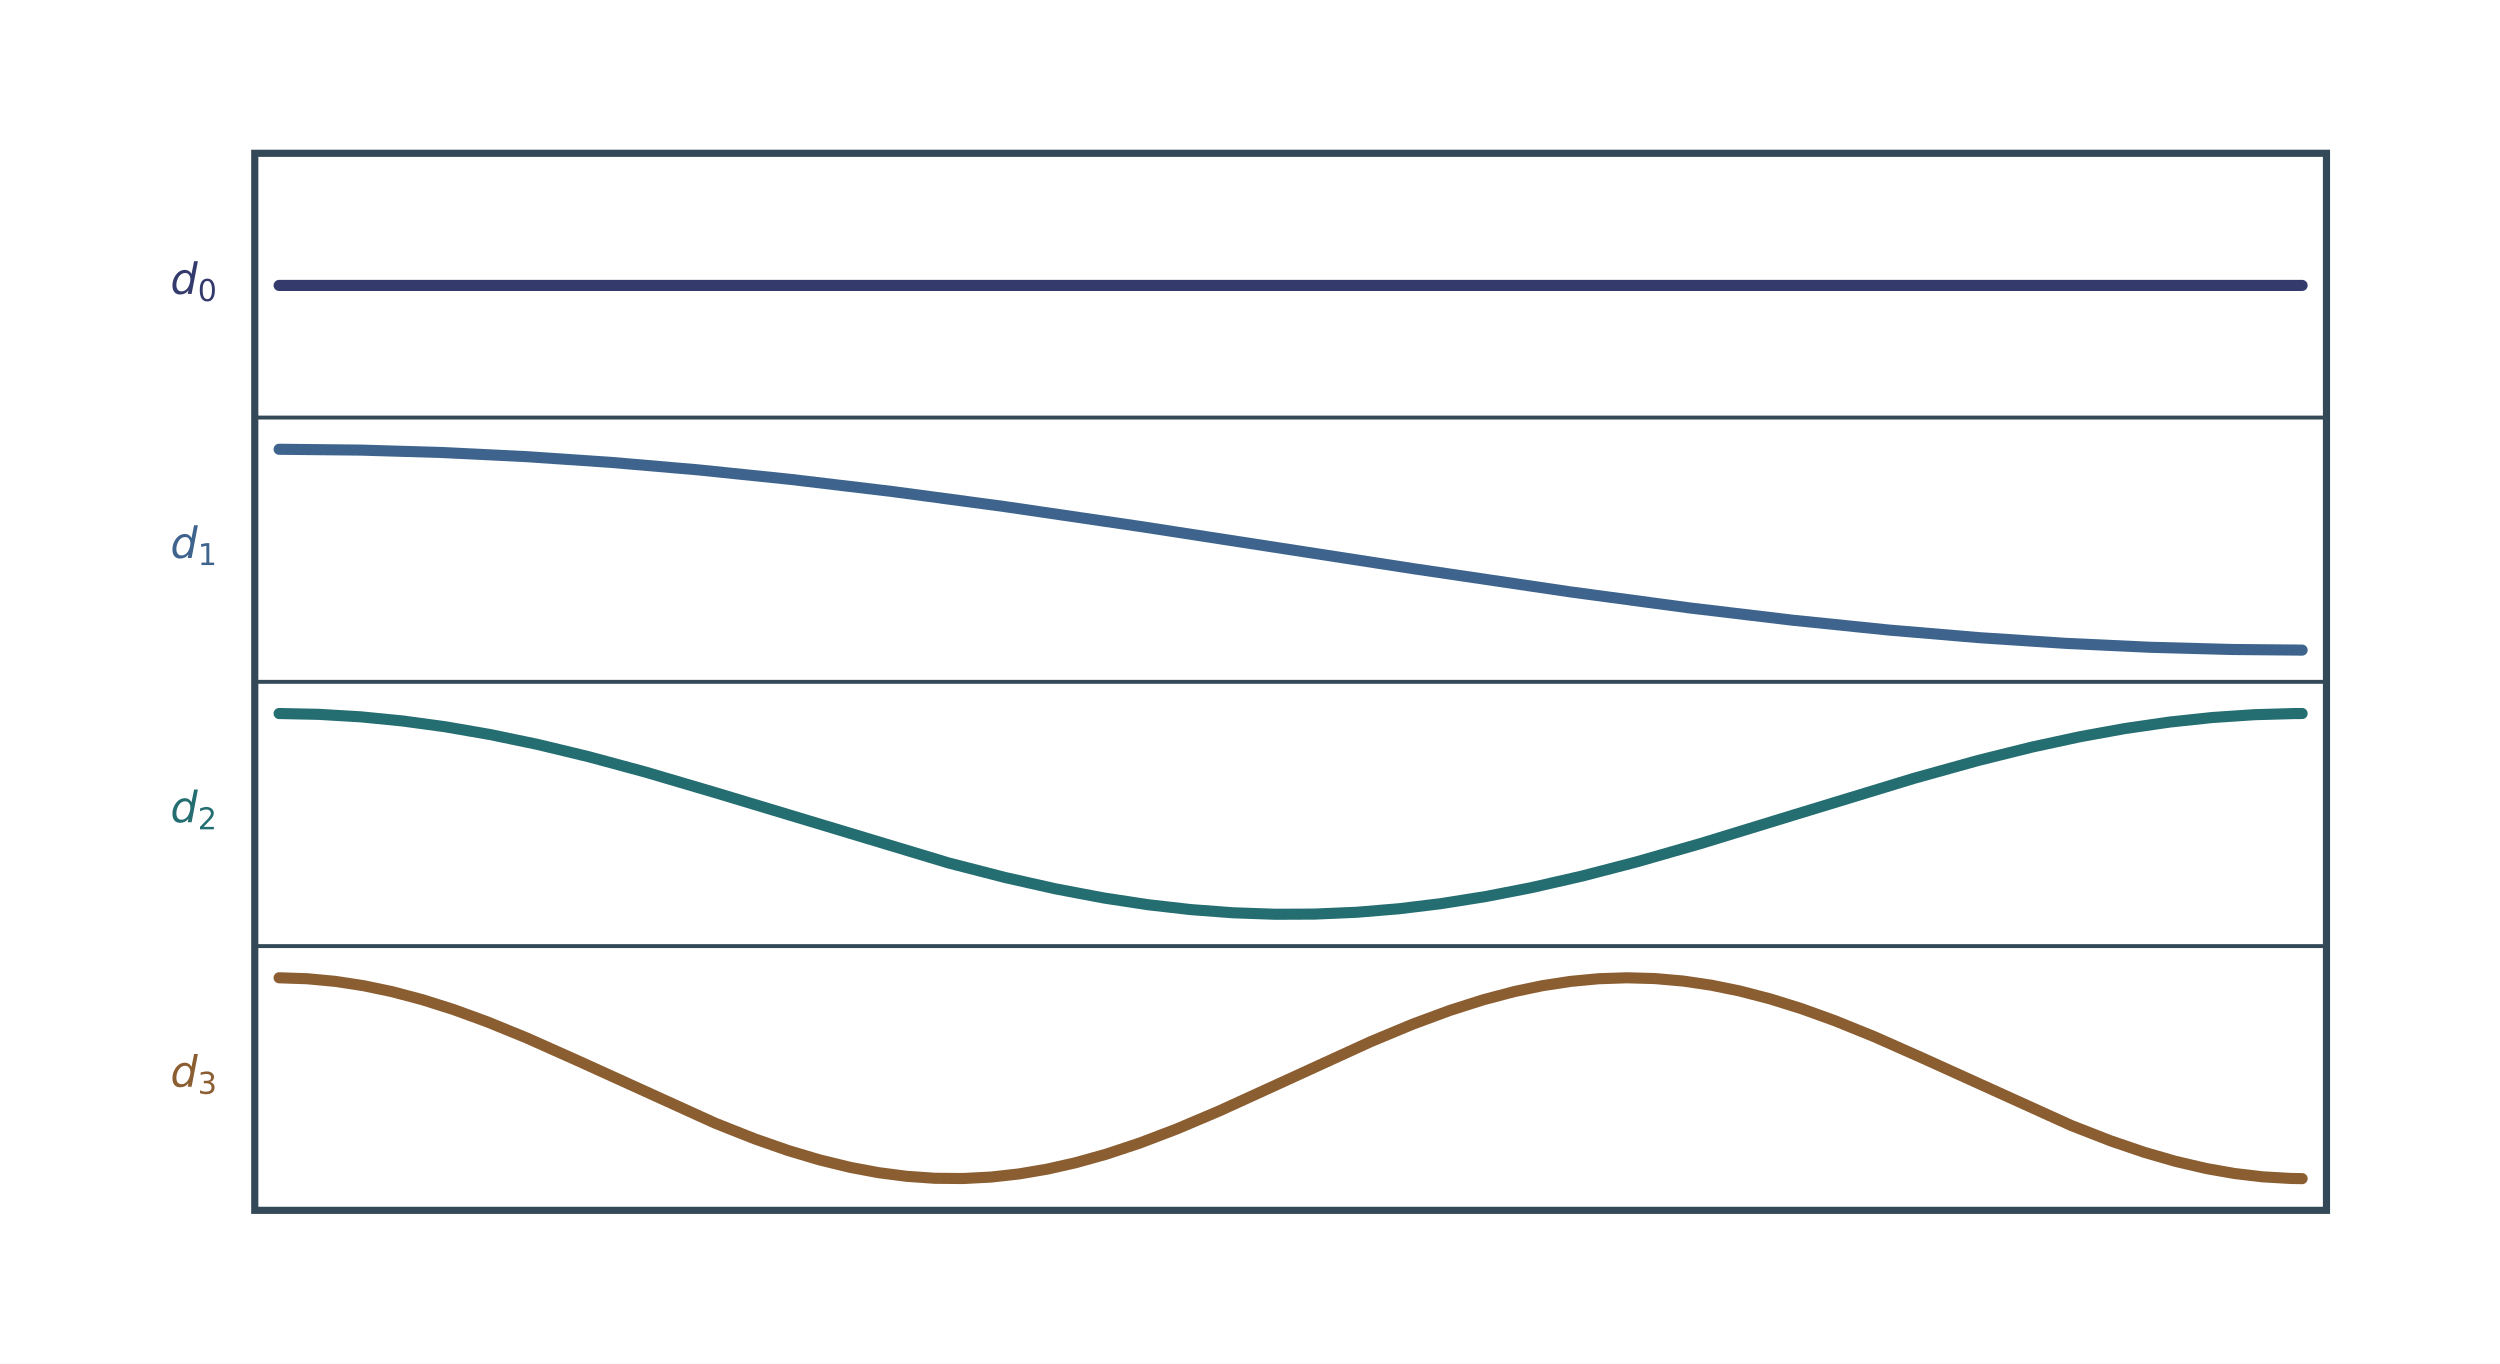
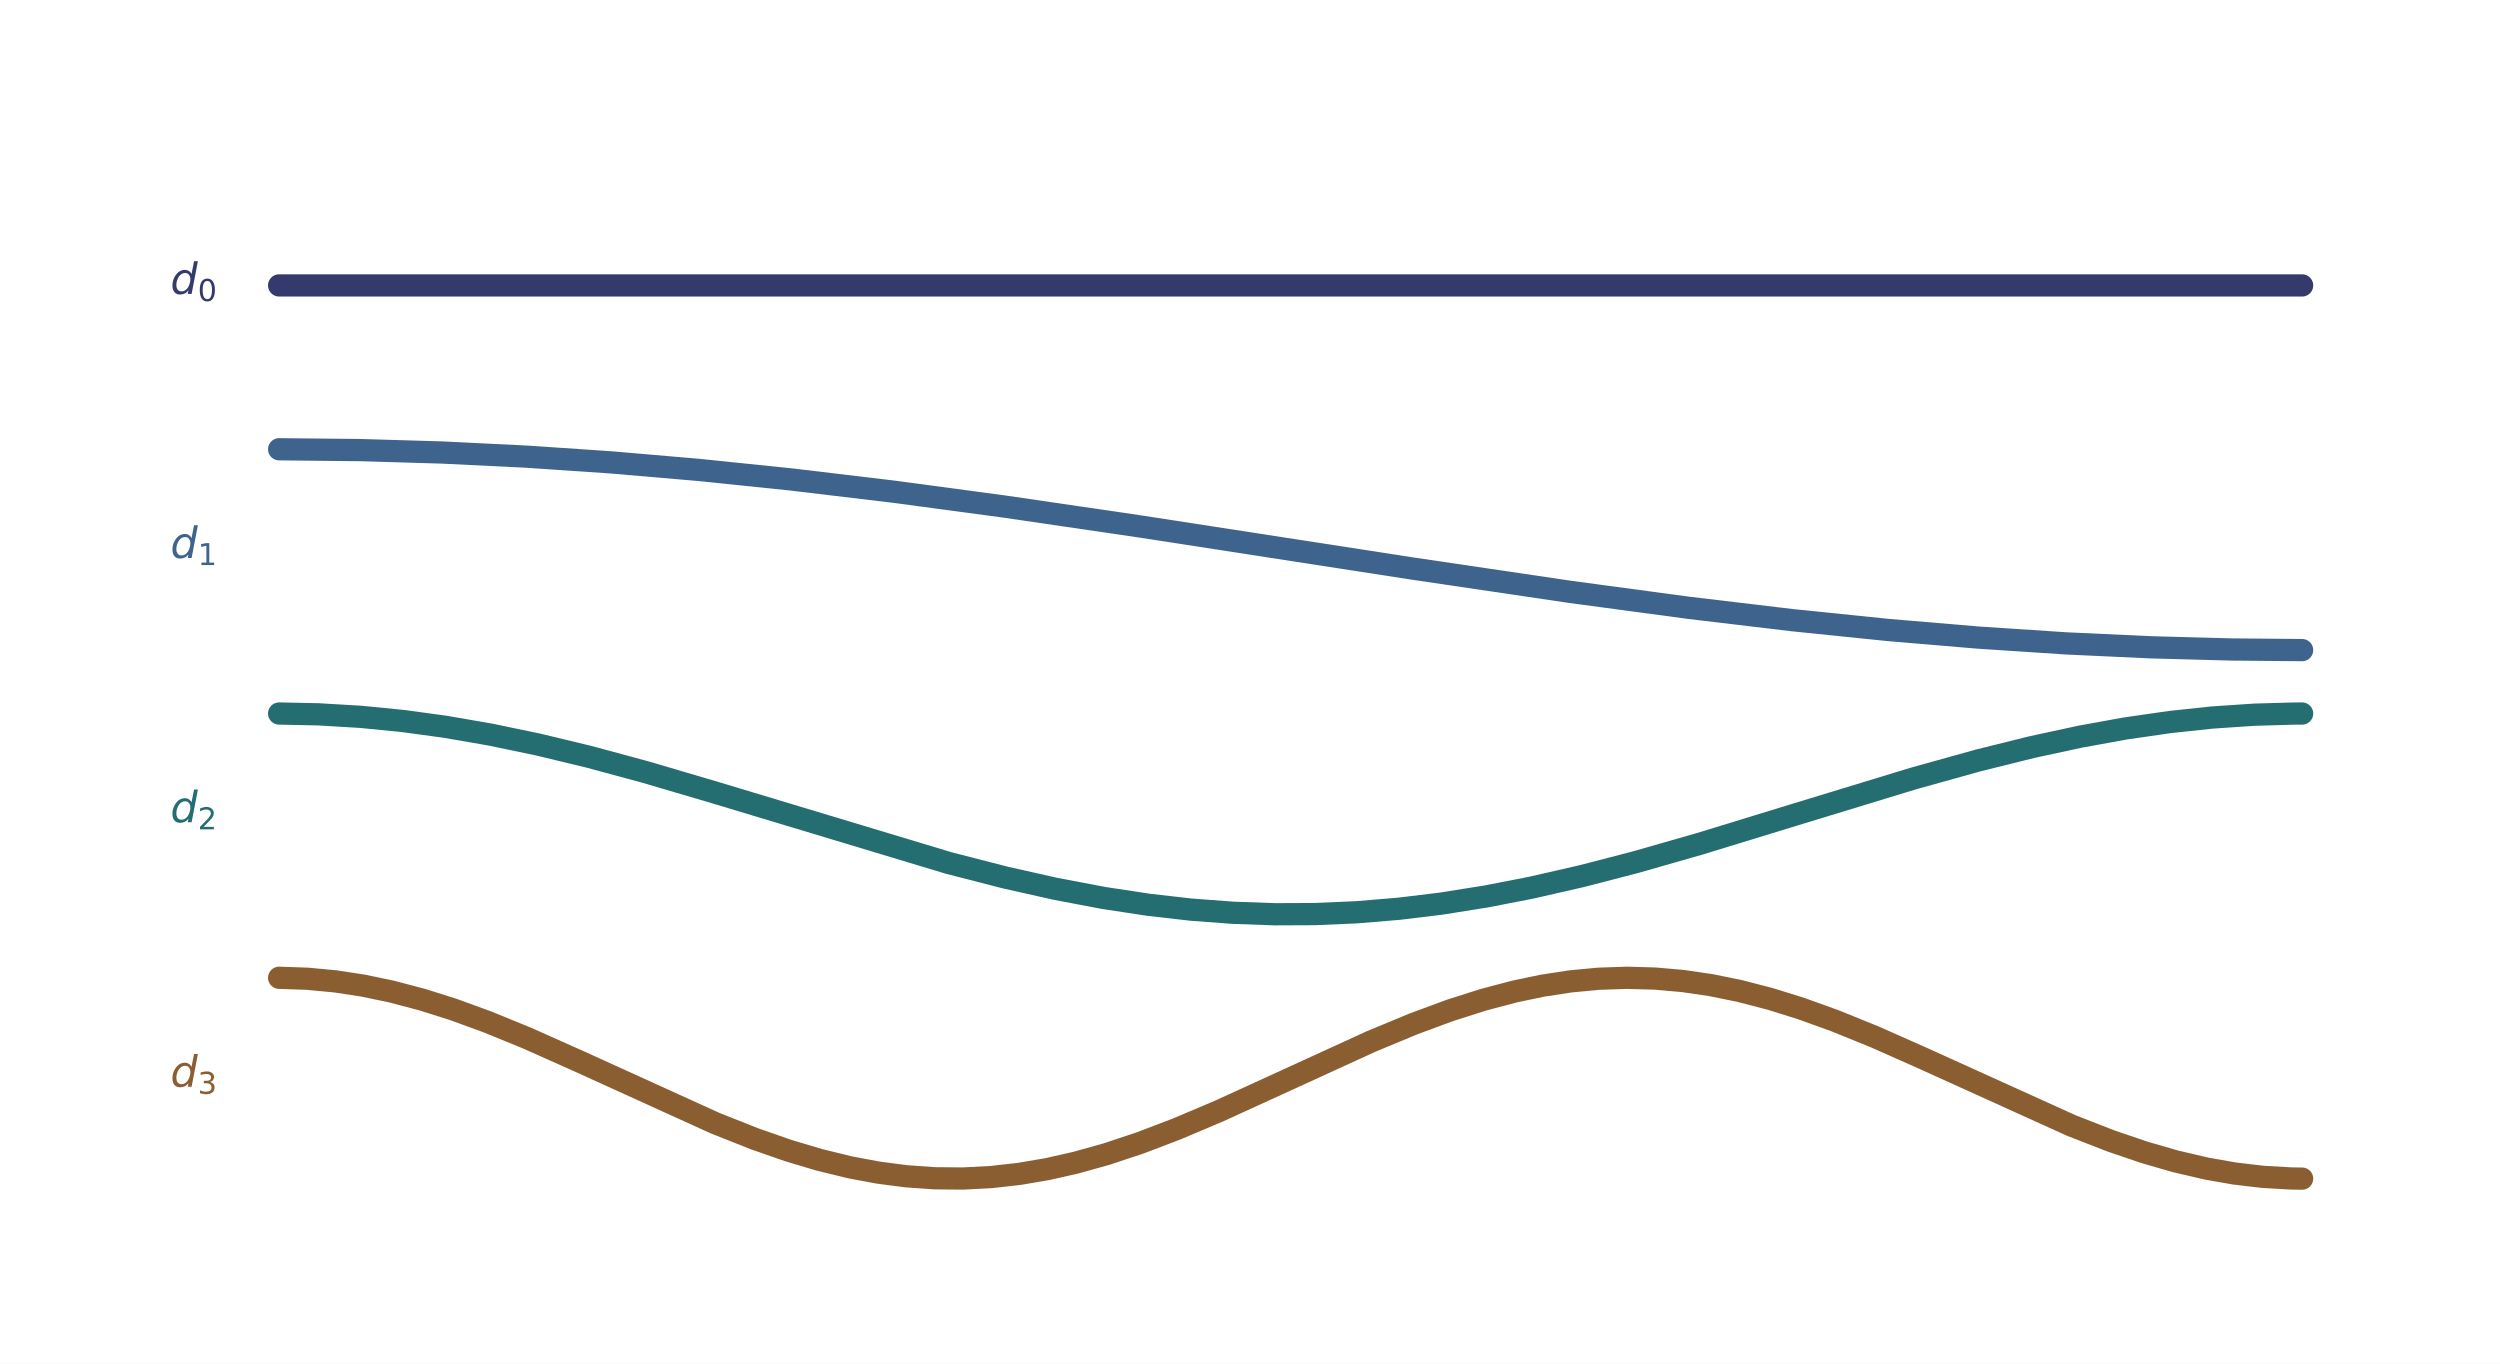
<svg xmlns="http://www.w3.org/2000/svg" width="348.48pt" height="190.08pt" viewBox="0 0 348.48 190.08" version="1.1">
  <defs>
    <style type="text/css">*{stroke-linejoin: round; stroke-linecap: butt}</style>
  </defs>
  <g id="figure_1">
    <g id="patch_1">
      <path d="M 0 190.08 L 348.48 190.08 L 348.48 0 L 0 0 z " style="fill: #ffffff" />
    </g>
    <g id="axes_1">
      <g id="text_1">
        <g style="fill: #353a6c" transform="translate(23.75573 41.41331)">
          <text>
            <tspan x="0" y="-0.438" style="font-style: oblique; font-size: 6px; font-family: 'DejaVu Sans'; fill: #353a6c">d</tspan>
            <tspan x="3.809" y="0.547" style="font-size: 4.2px; font-family: 'DejaVu Sans'; fill: #353a6c">0</tspan>
          </text>
        </g>
      </g>
      <g id="text_2">
        <g style="fill: #3e648e" transform="translate(23.75573 78.21944)">
          <text>
            <tspan x="0" y="-0.438" style="font-style: oblique; font-size: 6px; font-family: 'DejaVu Sans'; fill: #3e648e">d</tspan>
            <tspan x="3.809" y="0.547" style="font-size: 4.2px; font-family: 'DejaVu Sans'; fill: #3e648e">1</tspan>
          </text>
        </g>
      </g>
      <g id="text_3">
        <g style="fill: #246d70" transform="translate(23.75573 115.0556)">
          <text>
            <tspan x="0" y="-0.438" style="font-style: oblique; font-size: 6px; font-family: 'DejaVu Sans'; fill: #246d70">d</tspan>
            <tspan x="3.809" y="0.547" style="font-size: 4.2px; font-family: 'DejaVu Sans'; fill: #246d70">2</tspan>
          </text>
        </g>
      </g>
      <g id="text_4">
        <g style="fill: #8b5e32" transform="translate(23.75573 151.9217)">
          <text>
            <tspan x="0" y="-0.438" style="font-style: oblique; font-size: 6px; font-family: 'DejaVu Sans'; fill: #8b5e32">d</tspan>
            <tspan x="3.809" y="0.547" style="font-size: 4.2px; font-family: 'DejaVu Sans'; fill: #8b5e32">3</tspan>
          </text>
        </g>
      </g>
      <g id="line2d_1">
-         <path d="M 38.909 39.786 L 320.895 39.786 L 320.895 39.786 " clip-path="url(#p9a3352ac86)" style="fill: none; stroke: #353a6c; stroke-width: 1.55; stroke-linecap: round" />
+         <path d="M 38.909 39.786 L 320.895 39.786 L 320.895 39.786 " clip-path="url(#p859cb6fbc4)" style="fill: none; stroke: #353a6c; stroke-width: 3.1; stroke-linecap: round" />
      </g>
      <g id="line2d_2">
-         <path d="M 38.909 62.624 L 50.283 62.74 L 61.656 63.078 L 73.422 63.655 L 85.188 64.454 L 97.346 65.498 L 110.288 66.833 L 124.407 68.518 L 140.095 70.623 L 158.92 73.384 L 196.963 79.263 L 218.925 82.51 L 235.398 84.726 L 249.909 86.455 L 263.243 87.819 L 275.793 88.879 L 287.951 89.679 L 299.717 90.226 L 311.091 90.533 L 320.895 90.62 L 320.895 90.62 " clip-path="url(#p9a3352ac86)" style="fill: none; stroke: #3e648e; stroke-width: 1.55; stroke-linecap: round" />
+         <path d="M 38.909 62.624 L 50.283 62.74 L 61.656 63.078 L 73.422 63.655 L 85.188 64.454 L 97.346 65.498 L 110.288 66.833 L 124.407 68.518 L 140.095 70.623 L 158.92 73.384 L 196.963 79.263 L 218.925 82.51 L 235.398 84.726 L 249.909 86.455 L 263.243 87.819 L 275.793 88.879 L 287.951 89.679 L 299.717 90.226 L 311.091 90.533 L 320.895 90.62 L 320.895 90.62 " clip-path="url(#p859cb6fbc4)" style="fill: none; stroke: #3e648e; stroke-width: 3.1; stroke-linecap: round" />
      </g>
      <g id="line2d_3">
-         <path d="M 38.909 99.46 L 44.4 99.572 L 50.283 99.921 L 56.166 100.502 L 62.049 101.305 L 68.324 102.39 L 74.991 103.778 L 82.05 105.479 L 89.894 107.598 L 99.699 110.488 L 132.251 120.298 L 140.095 122.315 L 147.154 123.901 L 153.822 125.164 L 160.097 126.119 L 165.98 126.79 L 171.862 127.233 L 177.745 127.44 L 183.236 127.417 L 189.119 127.163 L 195.002 126.673 L 200.885 125.958 L 207.16 124.959 L 213.435 123.737 L 220.494 122.124 L 227.946 120.191 L 236.966 117.609 L 249.909 113.641 L 266.773 108.499 L 275.793 105.989 L 283.245 104.137 L 289.912 102.696 L 296.187 101.555 L 302.462 100.646 L 308.345 100.019 L 314.228 99.623 L 319.719 99.467 L 320.895 99.46 L 320.895 99.46 " clip-path="url(#p9a3352ac86)" style="fill: none; stroke: #246d70; stroke-width: 1.55; stroke-linecap: round" />
+         <path d="M 38.909 99.46 L 44.4 99.572 L 50.283 99.921 L 56.166 100.502 L 62.049 101.305 L 68.324 102.39 L 74.991 103.778 L 82.05 105.479 L 89.894 107.598 L 99.699 110.488 L 132.251 120.298 L 140.095 122.315 L 147.154 123.901 L 153.822 125.164 L 160.097 126.119 L 165.98 126.79 L 171.862 127.233 L 177.745 127.44 L 183.236 127.417 L 189.119 127.163 L 195.002 126.673 L 200.885 125.958 L 207.16 124.959 L 213.435 123.737 L 220.494 122.124 L 227.946 120.191 L 236.966 117.609 L 249.909 113.641 L 266.773 108.499 L 275.793 105.989 L 283.245 104.137 L 289.912 102.696 L 296.187 101.555 L 302.462 100.646 L 308.345 100.019 L 314.228 99.623 L 319.719 99.467 L 320.895 99.46 L 320.895 99.46 " clip-path="url(#p859cb6fbc4)" style="fill: none; stroke: #246d70; stroke-width: 3.1; stroke-linecap: round" />
      </g>
      <g id="line2d_4">
-         <path d="M 38.909 136.296 L 42.831 136.428 L 46.753 136.797 L 50.675 137.397 L 54.597 138.218 L 58.911 139.358 L 63.225 140.725 L 67.932 142.441 L 73.422 144.685 L 80.482 147.833 L 99.699 156.567 L 105.19 158.743 L 109.896 160.385 L 114.21 161.672 L 118.524 162.725 L 122.446 163.458 L 126.368 163.967 L 130.29 164.242 L 134.212 164.278 L 138.134 164.074 L 142.056 163.635 L 145.978 162.968 L 149.9 162.084 L 154.214 160.879 L 158.92 159.315 L 164.019 157.372 L 169.901 154.88 L 178.138 151.118 L 191.08 145.192 L 196.963 142.747 L 202.061 140.86 L 206.768 139.358 L 211.082 138.218 L 215.004 137.397 L 218.925 136.797 L 222.847 136.428 L 226.769 136.296 L 230.691 136.404 L 234.613 136.75 L 238.535 137.327 L 242.457 138.126 L 246.771 139.245 L 251.085 140.592 L 255.792 142.29 L 261.282 144.517 L 267.95 147.474 L 288.736 156.893 L 294.226 159.032 L 298.933 160.635 L 303.247 161.882 L 307.561 162.889 L 311.483 163.579 L 315.405 164.041 L 319.327 164.268 L 320.895 164.292 L 320.895 164.292 " clip-path="url(#p9a3352ac86)" style="fill: none; stroke: #8b5e32; stroke-width: 1.55; stroke-linecap: round" />
-       </g>
-       <g id="patch_2">
-         <path d="M 35.512 168.712 L 324.293 168.712 L 324.293 21.368 L 35.512 21.368 L 35.512 168.712 z " clip-path="url(#p9a3352ac86)" style="fill: none; stroke: #344957; stroke-linejoin: miter" />
-       </g>
-       <g id="line2d_5">
-         <path d="M 35.512 131.876 L 324.293 131.876 " clip-path="url(#p9a3352ac86)" style="fill: none; stroke: #344957; stroke-width: 0.55; stroke-linecap: square" />
-       </g>
-       <g id="line2d_6">
-         <path d="M 35.512 95.04 L 324.293 95.04 " clip-path="url(#p9a3352ac86)" style="fill: none; stroke: #344957; stroke-width: 0.55; stroke-linecap: square" />
-       </g>
-       <g id="line2d_7">
-         <path d="M 35.512 58.204 L 324.293 58.204 " clip-path="url(#p9a3352ac86)" style="fill: none; stroke: #344957; stroke-width: 0.55; stroke-linecap: square" />
+         <path d="M 38.909 136.296 L 42.831 136.428 L 46.753 136.797 L 50.675 137.397 L 54.597 138.218 L 58.911 139.358 L 63.225 140.725 L 67.932 142.441 L 73.422 144.685 L 80.482 147.833 L 99.699 156.567 L 105.19 158.743 L 109.896 160.385 L 114.21 161.672 L 118.524 162.725 L 122.446 163.458 L 126.368 163.967 L 130.29 164.242 L 134.212 164.278 L 138.134 164.074 L 142.056 163.635 L 145.978 162.968 L 149.9 162.084 L 154.214 160.879 L 158.92 159.315 L 164.019 157.372 L 169.901 154.88 L 178.138 151.118 L 191.08 145.192 L 196.963 142.747 L 202.061 140.86 L 206.768 139.358 L 211.082 138.218 L 215.004 137.397 L 218.925 136.797 L 222.847 136.428 L 226.769 136.296 L 230.691 136.404 L 234.613 136.75 L 238.535 137.327 L 242.457 138.126 L 246.771 139.245 L 251.085 140.592 L 255.792 142.29 L 261.282 144.517 L 267.95 147.474 L 288.736 156.893 L 294.226 159.032 L 298.933 160.635 L 303.247 161.882 L 307.561 162.889 L 311.483 163.579 L 315.405 164.041 L 319.327 164.268 L 320.895 164.292 L 320.895 164.292 " clip-path="url(#p859cb6fbc4)" style="fill: none; stroke: #8b5e32; stroke-width: 3.1; stroke-linecap: round" />
      </g>
    </g>
  </g>
  <defs>
-     <clipPath id="p9a3352ac86">
+     <clipPath id="p859cb6fbc4">
      <rect x="7.2" y="7.2" width="334.08" height="175.68" />
    </clipPath>
  </defs>
</svg>
